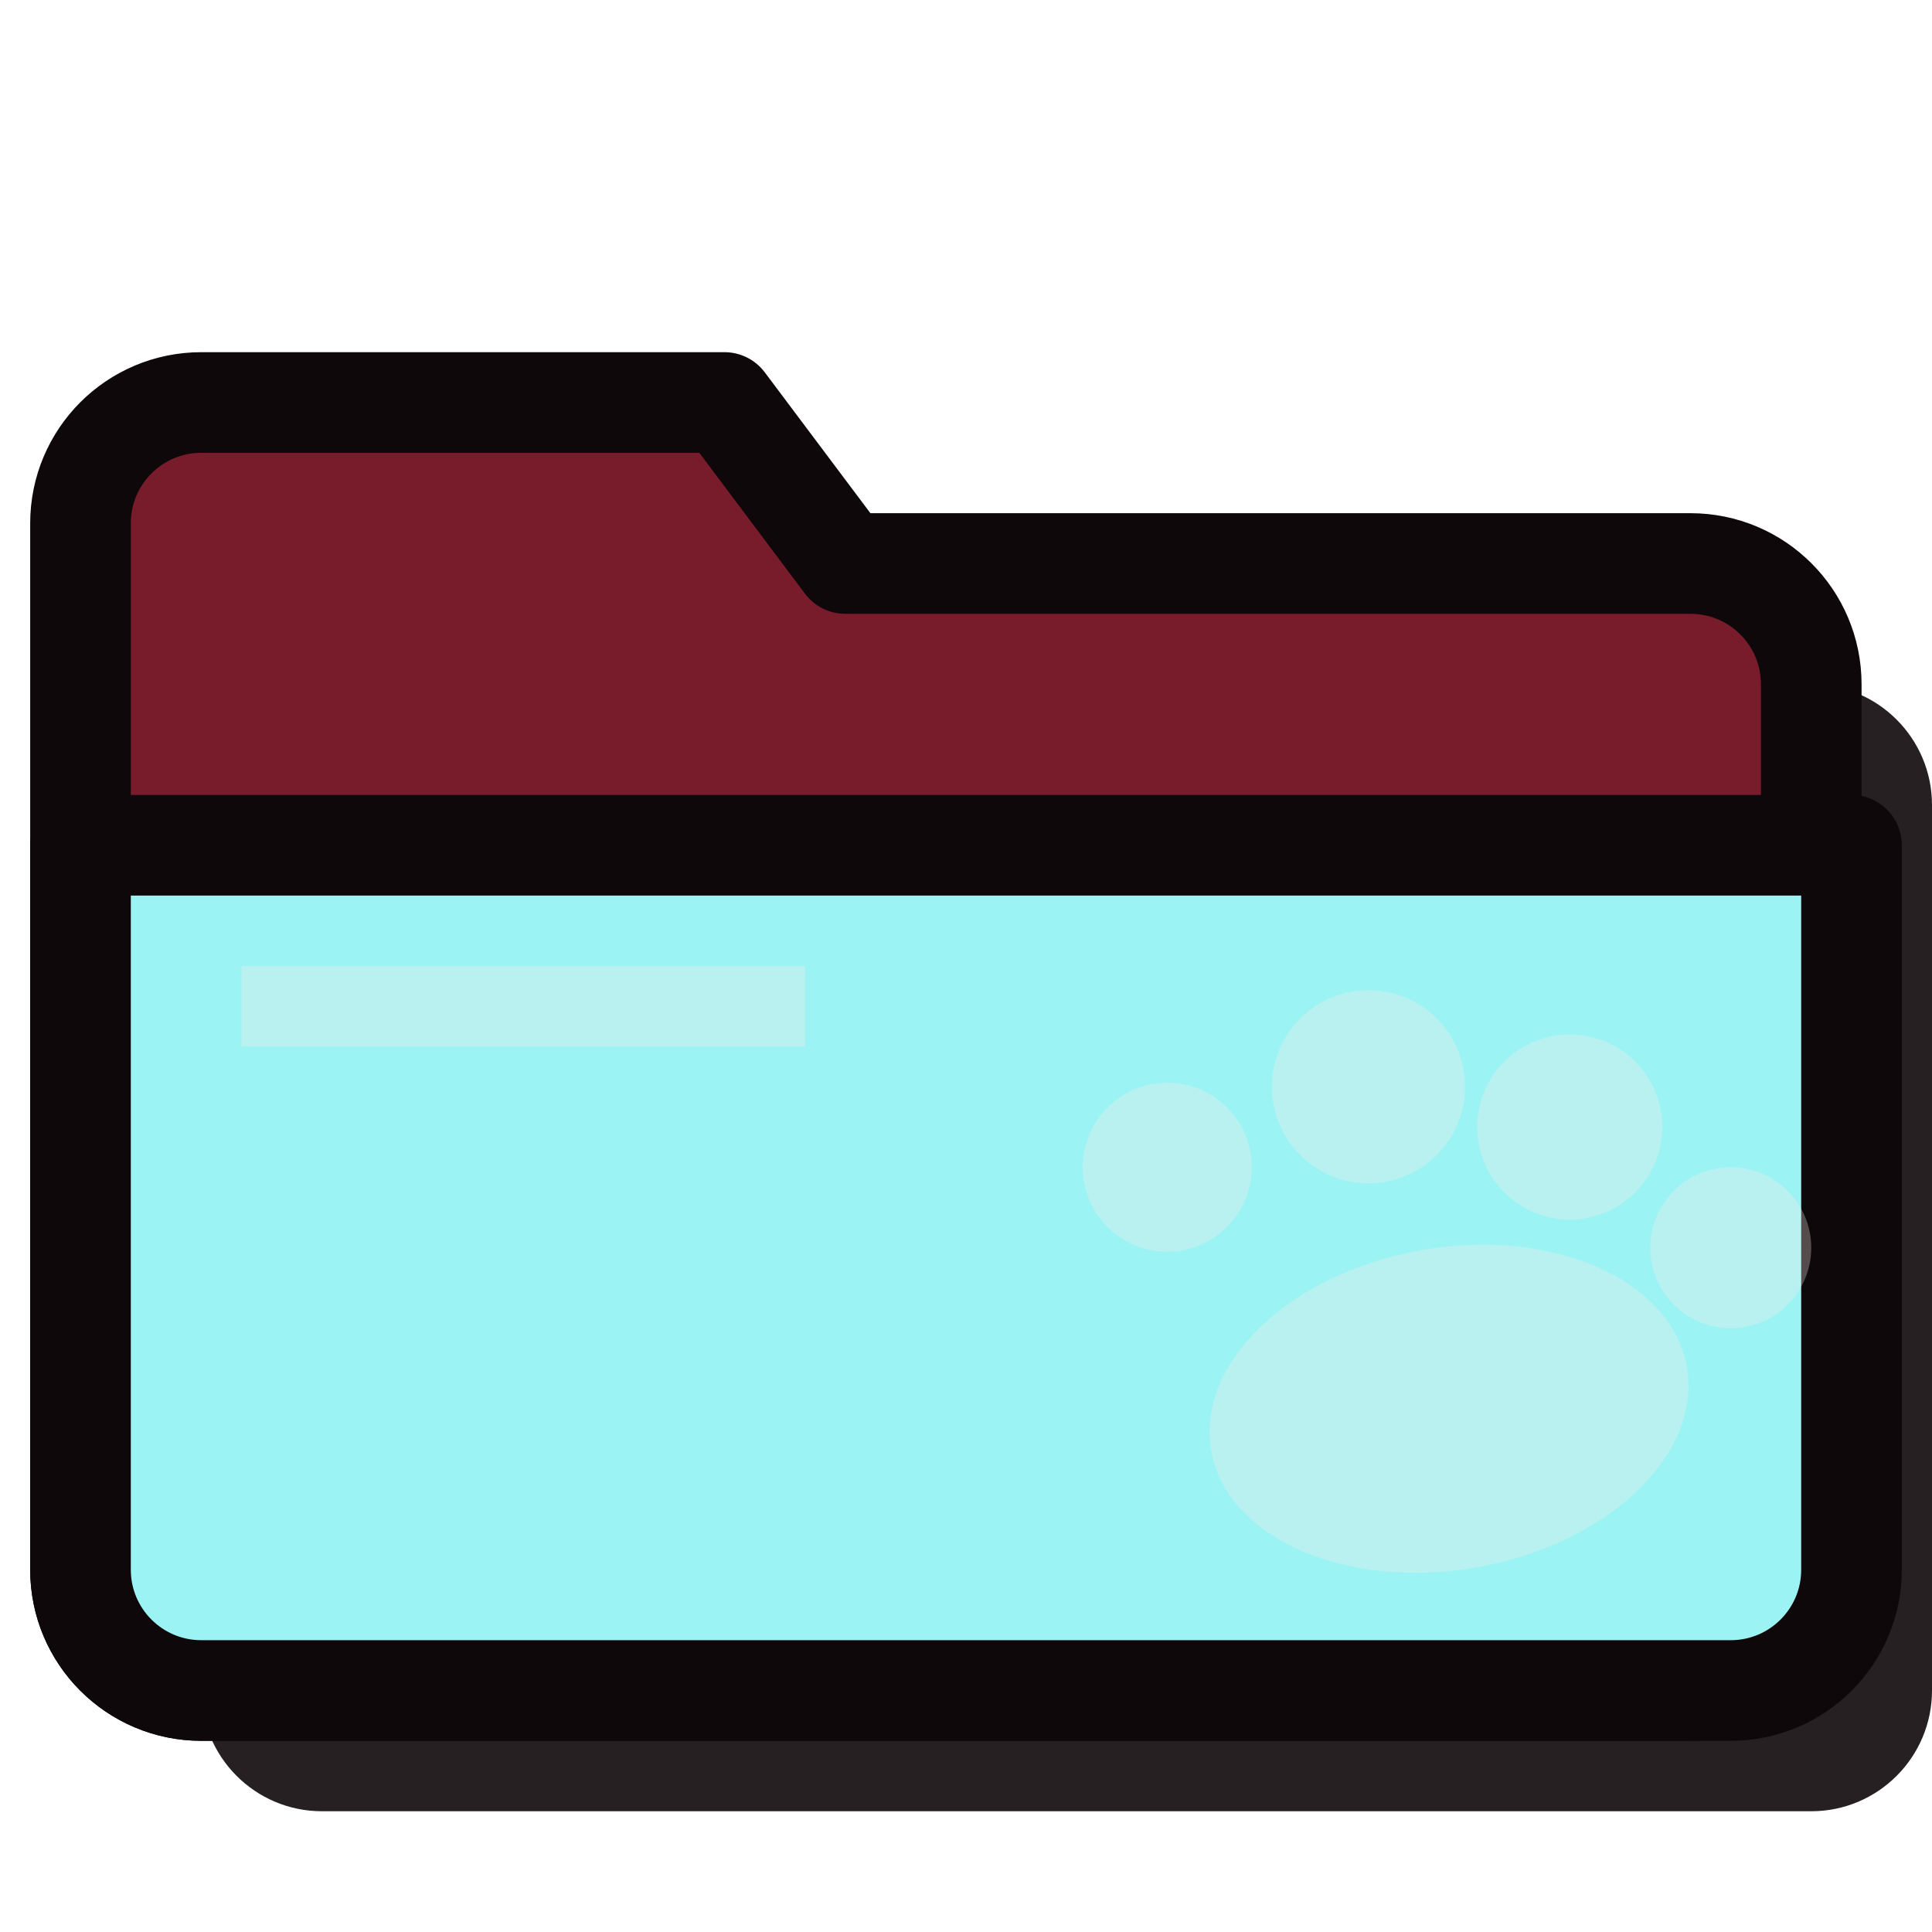
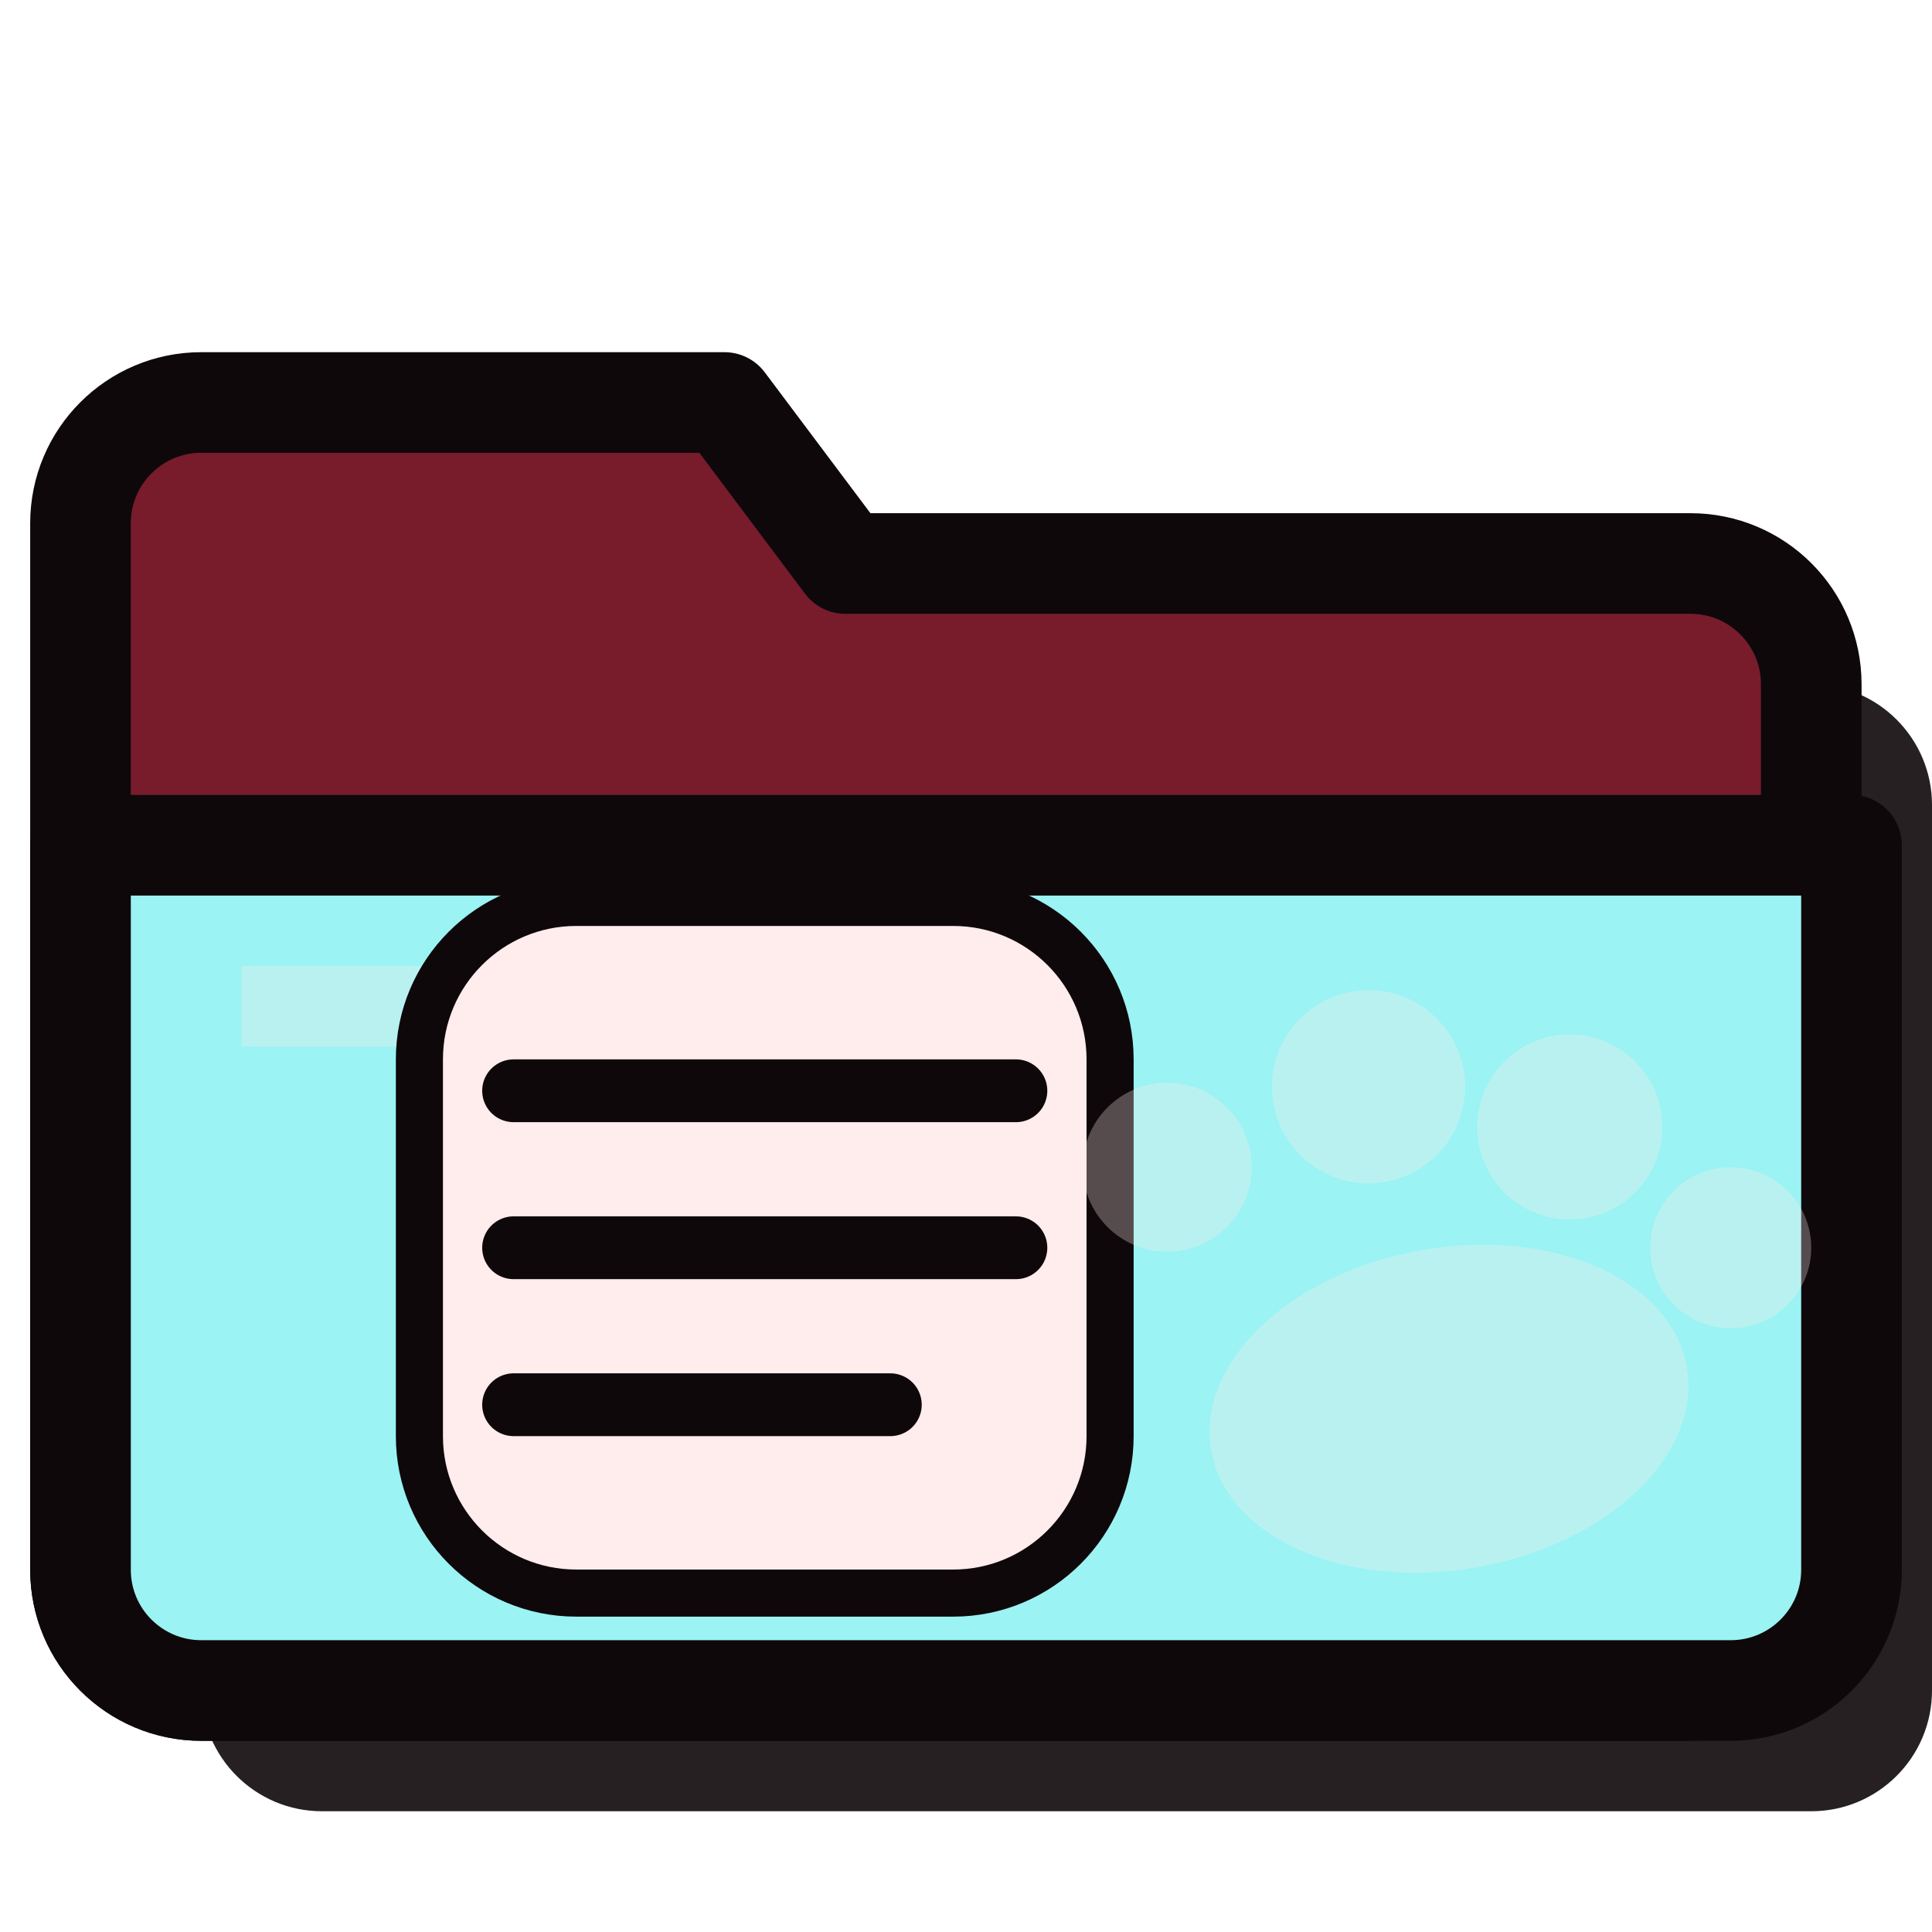
<svg xmlns="http://www.w3.org/2000/svg" width="48" height="48" viewBox="0 0 48 48">
  <path d="M5 10 H18 L21 14 H42 A3 3 0 0 1 45 17 V39 A3 3 0 0 1 42 42 H5 A3 3 0 0 1 2 39 V13 A3 3 0 0 1 5 10 Z" transform="translate(3 3)" fill="#0E080B" opacity="0.9" />
  <path d="M5 10 H18 L21 14 H42 A3 3 0 0 1 45 17 V39 A3 3 0 0 1 42 42 H5 A3 3 0 0 1 2 39 V13 A3 3 0 0 1 5 10 Z" fill="#781C2C" stroke="#0E080B" stroke-width="2.5" stroke-linejoin="round" />
  <path d="M2 21 H46 V39 A3 3 0 0 1 43 42 H5 A3 3 0 0 1 2 39 Z" fill="#9BF3F3" stroke="#0E080B" stroke-width="2.5" stroke-linejoin="round" />
  <path d="M6 24 H20 V26 H6 Z" fill="#FFECEC" opacity="0.30" />
+   <g transform="translate(19 31) scale(0.78)">
+     <rect x="-11" y="-11" width="22" height="22" rx="5" fill="#FFECEC" stroke="#0E080B" stroke-width="1.5" />
+     <path d="M-8 -5 H8 M-8 0 H8 M-8 5 H4" fill="none" stroke="#0E080B" stroke-width="2" stroke-linecap="round" />
+   </g>
  <g fill="#FFECEC" opacity="0.30">
    <circle cx="29" cy="29" r="2.1" />
    <circle cx="34" cy="27" r="2.4" />
    <circle cx="39" cy="28" r="2.3" />
    <circle cx="43" cy="31" r="2.0" />
    <ellipse cx="36" cy="35" rx="6" ry="4" transform="rotate(-10 36 35)" />
  </g>
</svg>
